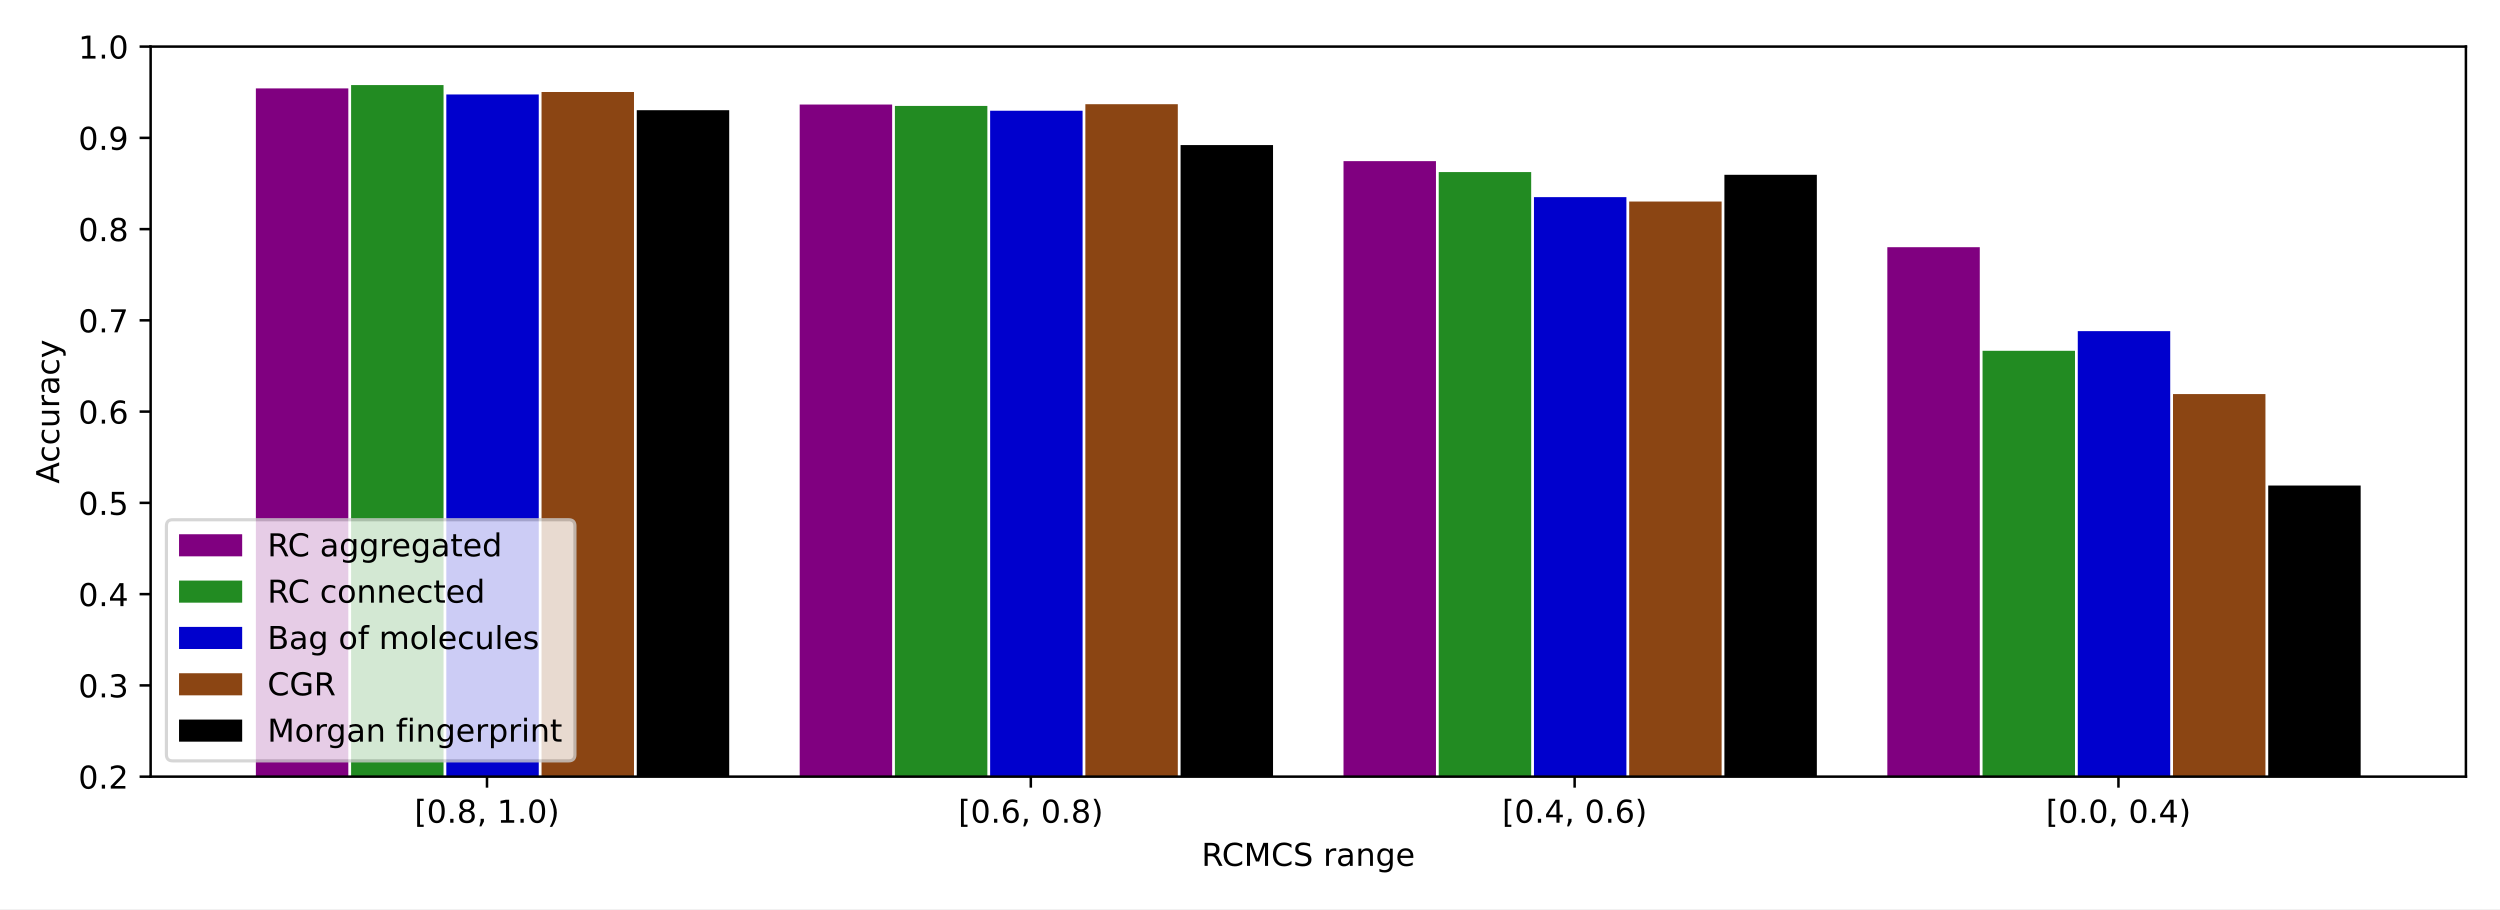
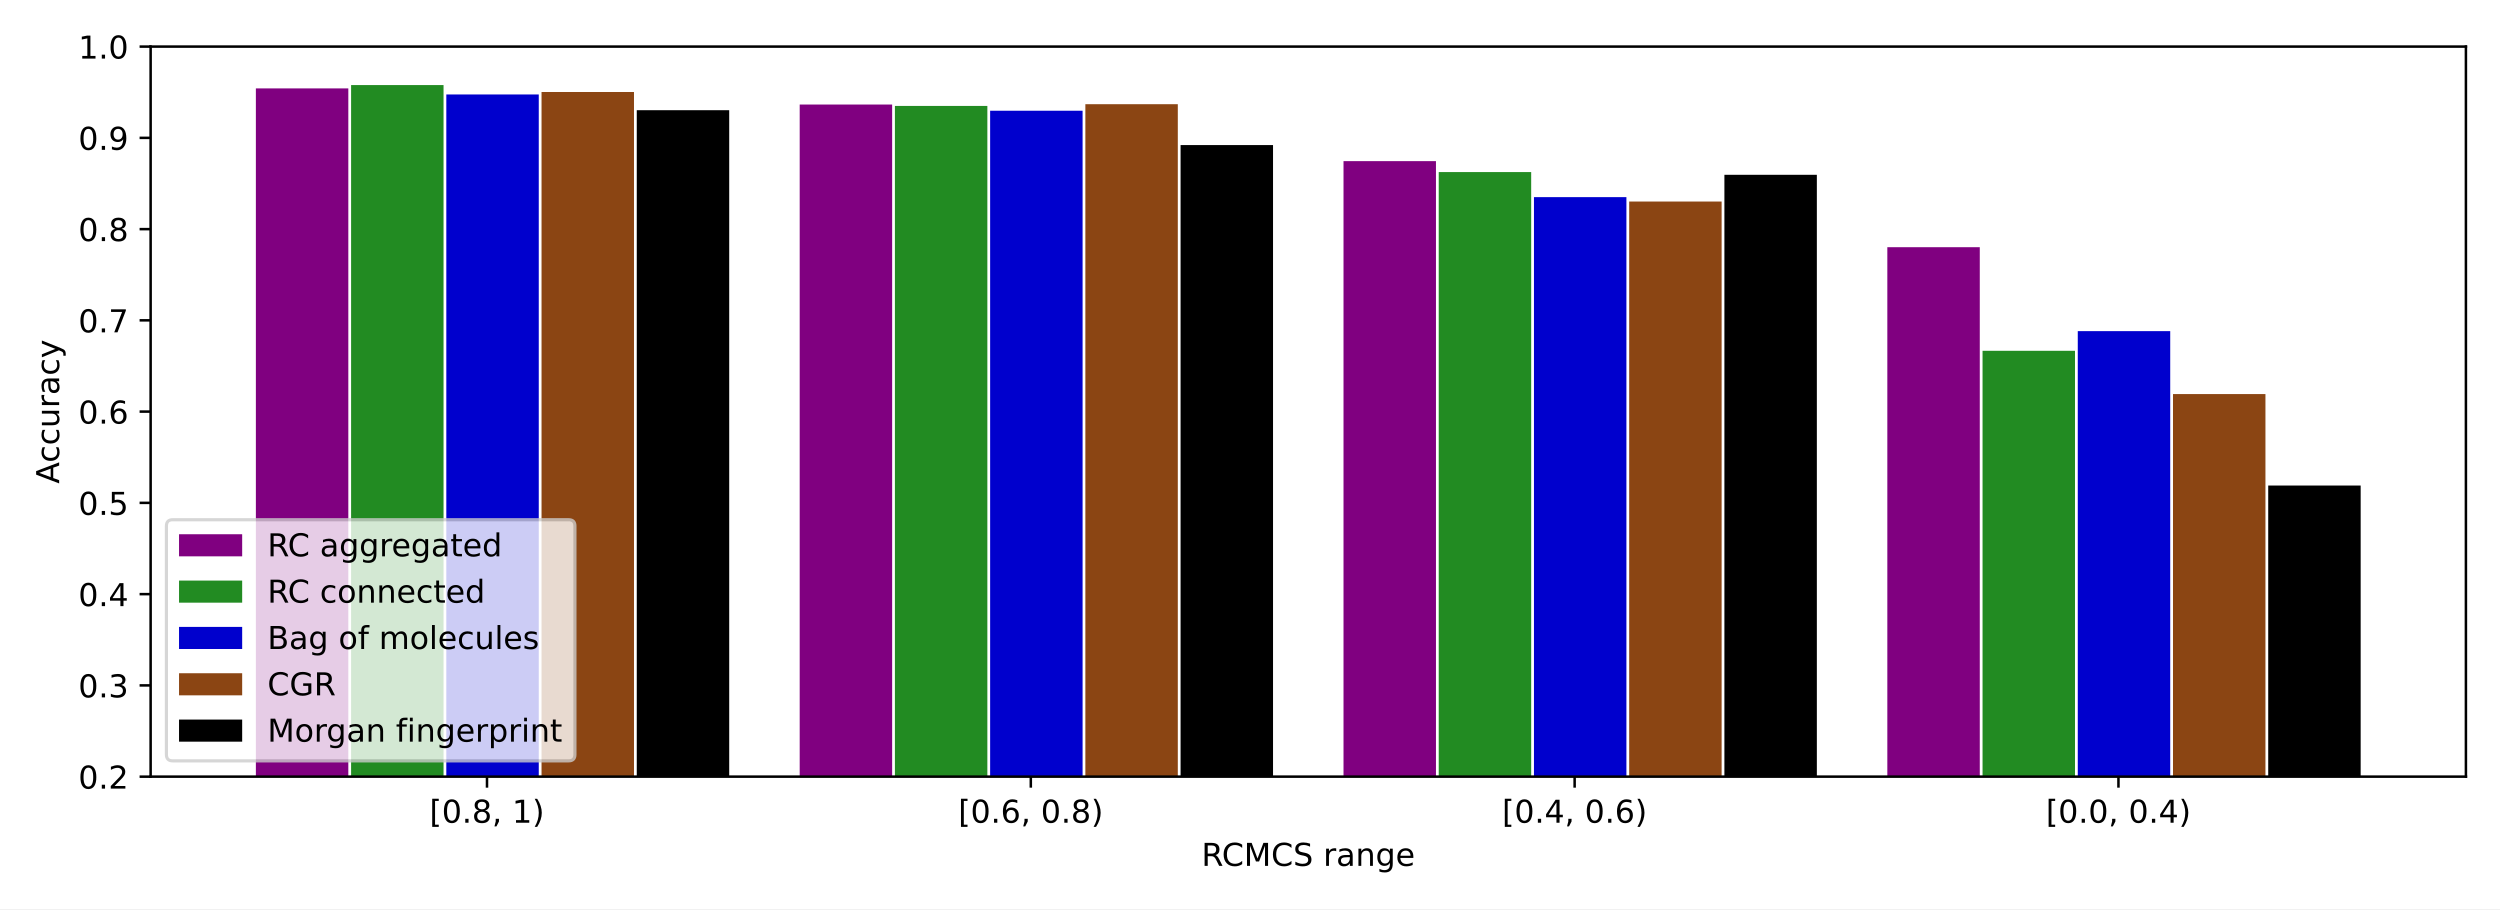
<svg xmlns="http://www.w3.org/2000/svg" xmlns:xlink="http://www.w3.org/1999/xlink" width="792pt" height="288pt" viewBox="0 0 792 288" version="1.1">
  <defs>
    <style type="text/css">*{stroke-linejoin: round; stroke-linecap: butt}</style>
  </defs>
  <g id="figure_1">
    <g id="patch_1">
      <path d="M 0 288  L 792 288  L 792 0  L 0 0  z " style="fill: #ffffff" />
    </g>
    <g id="axes_1">
      <g id="patch_2">
        <path d="M 47.72 246.04  L 781.2 246.04  L 781.2 14.76  L 47.72 14.76  z " style="fill: #ffffff" />
      </g>
      <g id="patch_3">
-         <path d="M 141.393 303.86  L 170.681 303.86  L 170.681 29.92  L 141.393 29.92  z " clip-path="url(#p14740011e2)" style="fill: #0000cd" />
+         <path d="M 141.393 303.86  L 170.681 303.86  L 170.681 29.92  L 141.393 29.92  z " clip-path="url(#p82f2d4fd48)" style="fill: #0000cd" />
      </g>
      <g id="patch_4">
-         <path d="M 81.06 303.86  L 110.348 303.86  L 110.348 28.001  L 81.06 28.001  z " clip-path="url(#p14740011e2)" style="fill: #800080" />
+         <path d="M 81.06 303.86  L 110.348 303.86  L 110.348 28.001  L 81.06 28.001  z " clip-path="url(#p82f2d4fd48)" style="fill: #800080" />
      </g>
      <g id="patch_5">
-         <path d="M 111.227 303.86  L 140.514 303.86  L 140.514 26.946  L 111.227 26.946  z " clip-path="url(#p14740011e2)" style="fill: #228b22" />
+         <path d="M 111.227 303.86  L 140.514 303.86  L 140.514 26.946  L 111.227 26.946  z " clip-path="url(#p82f2d4fd48)" style="fill: #228b22" />
      </g>
      <g id="patch_6">
-         <path d="M 201.726 303.86  L 231.014 303.86  L 231.014 34.91  L 201.726 34.91  z " clip-path="url(#p14740011e2)" />
+         <path d="M 201.726 303.86  L 231.014 303.86  L 231.014 34.91  L 201.726 34.91  z " clip-path="url(#p82f2d4fd48)" />
      </g>
      <g id="patch_7">
-         <path d="M 171.56 303.86  L 200.848 303.86  L 200.848 29.153  L 171.56 29.153  z " clip-path="url(#p14740011e2)" style="fill: #8b4513" />
+         <path d="M 171.56 303.86  L 200.848 303.86  L 200.848 29.153  L 171.56 29.153  z " clip-path="url(#p82f2d4fd48)" style="fill: #8b4513" />
      </g>
      <g id="patch_8">
-         <path d="M 313.675 303.86  L 342.963 303.86  L 342.963 35.088  L 313.675 35.088  z " clip-path="url(#p14740011e2)" style="fill: #0000cd" />
+         <path d="M 313.675 303.86  L 342.963 303.86  L 342.963 35.088  L 313.675 35.088  z " clip-path="url(#p82f2d4fd48)" style="fill: #0000cd" />
      </g>
      <g id="patch_9">
-         <path d="M 253.342 303.86  L 282.63 303.86  L 282.63 33.11  L 253.342 33.11  z " clip-path="url(#p14740011e2)" style="fill: #800080" />
+         <path d="M 253.342 303.86  L 282.63 303.86  L 282.63 33.11  L 253.342 33.11  z " clip-path="url(#p82f2d4fd48)" style="fill: #800080" />
      </g>
      <g id="patch_10">
-         <path d="M 283.509 303.86  L 312.796 303.86  L 312.796 33.55  L 283.509 33.55  z " clip-path="url(#p14740011e2)" style="fill: #228b22" />
+         <path d="M 283.509 303.86  L 312.796 303.86  L 312.796 33.55  L 283.509 33.55  z " clip-path="url(#p82f2d4fd48)" style="fill: #228b22" />
      </g>
      <g id="patch_11">
-         <path d="M 374.008 303.86  L 403.296 303.86  L 403.296 45.967  L 374.008 45.967  z " clip-path="url(#p14740011e2)" />
+         <path d="M 374.008 303.86  L 403.296 303.86  L 403.296 45.967  L 374.008 45.967  z " clip-path="url(#p82f2d4fd48)" />
      </g>
      <g id="patch_12">
-         <path d="M 343.842 303.86  L 373.13 303.86  L 373.13 33  L 343.842 33  z " clip-path="url(#p14740011e2)" style="fill: #8b4513" />
+         <path d="M 343.842 303.86  L 373.13 303.86  L 373.13 33  L 343.842 33  z " clip-path="url(#p82f2d4fd48)" style="fill: #8b4513" />
      </g>
      <g id="patch_13">
-         <path d="M 485.957 303.86  L 515.245 303.86  L 515.245 62.454  L 485.957 62.454  z " clip-path="url(#p14740011e2)" style="fill: #0000cd" />
+         <path d="M 485.957 303.86  L 515.245 303.86  L 515.245 62.454  L 485.957 62.454  z " clip-path="url(#p82f2d4fd48)" style="fill: #0000cd" />
      </g>
      <g id="patch_14">
-         <path d="M 425.624 303.86  L 454.912 303.86  L 454.912 51.049  L 425.624 51.049  z " clip-path="url(#p14740011e2)" style="fill: #800080" />
+         <path d="M 425.624 303.86  L 454.912 303.86  L 454.912 51.049  L 425.624 51.049  z " clip-path="url(#p82f2d4fd48)" style="fill: #800080" />
      </g>
      <g id="patch_15">
-         <path d="M 455.79 303.86  L 485.078 303.86  L 485.078 54.505  L 455.79 54.505  z " clip-path="url(#p14740011e2)" style="fill: #228b22" />
+         <path d="M 455.79 303.86  L 485.078 303.86  L 485.078 54.505  L 455.79 54.505  z " clip-path="url(#p82f2d4fd48)" style="fill: #228b22" />
      </g>
      <g id="patch_16">
-         <path d="M 546.29 303.86  L 575.578 303.86  L 575.578 55.369  L 546.29 55.369  z " clip-path="url(#p14740011e2)" />
+         <path d="M 546.29 303.86  L 575.578 303.86  L 575.578 55.369  L 546.29 55.369  z " clip-path="url(#p82f2d4fd48)" />
      </g>
      <g id="patch_17">
-         <path d="M 516.124 303.86  L 545.411 303.86  L 545.411 63.836  L 516.124 63.836  z " clip-path="url(#p14740011e2)" style="fill: #8b4513" />
+         <path d="M 516.124 303.86  L 545.411 303.86  L 545.411 63.836  L 516.124 63.836  z " clip-path="url(#p82f2d4fd48)" style="fill: #8b4513" />
      </g>
      <g id="patch_18">
-         <path d="M 658.239 303.86  L 687.527 303.86  L 687.527 104.907  L 658.239 104.907  z " clip-path="url(#p14740011e2)" style="fill: #0000cd" />
+         <path d="M 658.239 303.86  L 687.527 303.86  L 687.527 104.907  L 658.239 104.907  z " clip-path="url(#p82f2d4fd48)" style="fill: #0000cd" />
      </g>
      <g id="patch_19">
-         <path d="M 597.906 303.86  L 627.194 303.86  L 627.194 78.323  L 597.906 78.323  z " clip-path="url(#p14740011e2)" style="fill: #800080" />
+         <path d="M 597.906 303.86  L 627.194 303.86  L 627.194 78.323  L 597.906 78.323  z " clip-path="url(#p82f2d4fd48)" style="fill: #800080" />
      </g>
      <g id="patch_20">
-         <path d="M 628.072 303.86  L 657.36 303.86  L 657.36 111.127  L 628.072 111.127  z " clip-path="url(#p14740011e2)" style="fill: #228b22" />
+         <path d="M 628.072 303.86  L 657.36 303.86  L 657.36 111.127  L 628.072 111.127  z " clip-path="url(#p82f2d4fd48)" style="fill: #228b22" />
      </g>
      <g id="patch_21">
-         <path d="M 718.572 303.86  L 747.86 303.86  L 747.86 153.814  L 718.572 153.814  z " clip-path="url(#p14740011e2)" />
+         <path d="M 718.572 303.86  L 747.86 303.86  L 747.86 153.814  L 718.572 153.814  z " clip-path="url(#p82f2d4fd48)" />
      </g>
      <g id="patch_22">
-         <path d="M 688.406 303.86  L 717.693 303.86  L 717.693 124.845  L 688.406 124.845  z " clip-path="url(#p14740011e2)" style="fill: #8b4513" />
+         <path d="M 688.406 303.86  L 717.693 303.86  L 717.693 124.845  L 688.406 124.845  z " clip-path="url(#p82f2d4fd48)" style="fill: #8b4513" />
      </g>
      <g id="patch_23">
-         <path d="M 100.011 303.86  L 237.837 303.86  L 237.837 303.86  L 100.011 303.86  z " clip-path="url(#p14740011e2)" style="fill: #800080" />
+         <path d="M 100.011 303.86  L 237.837 303.86  L 237.837 303.86  L 100.011 303.86  z " clip-path="url(#p82f2d4fd48)" style="fill: #800080" />
      </g>
      <g id="patch_24">
-         <path d="M 100.011 303.86  L 237.837 303.86  L 237.837 303.86  L 100.011 303.86  z " clip-path="url(#p14740011e2)" style="fill: #228b22" />
+         <path d="M 100.011 303.86  L 237.837 303.86  L 237.837 303.86  L 100.011 303.86  z " clip-path="url(#p82f2d4fd48)" style="fill: #228b22" />
      </g>
      <g id="patch_25">
-         <path d="M 100.011 303.86  L 237.837 303.86  L 237.837 303.86  L 100.011 303.86  z " clip-path="url(#p14740011e2)" style="fill: #0000cd" />
+         <path d="M 100.011 303.86  L 237.837 303.86  L 237.837 303.86  L 100.011 303.86  z " clip-path="url(#p82f2d4fd48)" style="fill: #0000cd" />
      </g>
      <g id="patch_26">
-         <path d="M 100.011 303.86  L 237.837 303.86  L 237.837 303.86  L 100.011 303.86  z " clip-path="url(#p14740011e2)" style="fill: #8b4513" />
+         <path d="M 100.011 303.86  L 237.837 303.86  L 237.837 303.86  L 100.011 303.86  z " clip-path="url(#p82f2d4fd48)" style="fill: #8b4513" />
      </g>
      <g id="patch_27">
-         <path d="M 100.011 303.86  L 237.837 303.86  L 237.837 303.86  L 100.011 303.86  z " clip-path="url(#p14740011e2)" />
+         <path d="M 100.011 303.86  L 237.837 303.86  L 237.837 303.86  L 100.011 303.86  z " clip-path="url(#p82f2d4fd48)" />
      </g>
      <g id="matplotlib.axis_1">
        <g id="xtick_1">
          <g id="line2d_1">
            <defs>
-               <path id="m7519515b00" d="M 0 0  L 0 3.5  " style="stroke: #000000; stroke-width: 0.8" />
-             </defs>
-             <g>
-               <use xlink:href="#m7519515b00" x="154.28" y="246.04" style="stroke: #000000; stroke-width: 0.8" />
+               <path id="m4890da938c" d="M 0 0  L 0 3.5  " style="stroke: #000000; stroke-width: 0.8" />
+             </defs>
+             <g>
+               <use xlink:href="#m4890da938c" x="154.28" y="246.04" style="stroke: #000000; stroke-width: 0.8" />
            </g>
          </g>
          <g id="text_1">
-             <g transform="translate(131.297 260.6384) scale(0.1 -0.1)">
+             <g transform="translate(136.0673 260.6384) scale(0.1 -0.1)">
              <defs>
                <path id="DejaVuSans-5b" d="M 550 4863  L 1875 4863  L 1875 4416  L 1125 4416  L 1125 -397  L 1875 -397  L 1875 -844  L 550 -844  L 550 4863  z " transform="scale(0.015625)" />
                <path id="DejaVuSans-30" d="M 2034 4250  Q 1547 4250 1301 3770  Q 1056 3291 1056 2328  Q 1056 1369 1301 889  Q 1547 409 2034 409  Q 2525 409 2770 889  Q 3016 1369 3016 2328  Q 3016 3291 2770 3770  Q 2525 4250 2034 4250  z M 2034 4750  Q 2819 4750 3233 4129  Q 3647 3509 3647 2328  Q 3647 1150 3233 529  Q 2819 -91 2034 -91  Q 1250 -91 836 529  Q 422 1150 422 2328  Q 422 3509 836 4129  Q 1250 4750 2034 4750  z " transform="scale(0.015625)" />
                <path id="DejaVuSans-2e" d="M 684 794  L 1344 794  L 1344 0  L 684 0  L 684 794  z " transform="scale(0.015625)" />
                <path id="DejaVuSans-38" d="M 2034 2216  Q 1584 2216 1326 1975  Q 1069 1734 1069 1313  Q 1069 891 1326 650  Q 1584 409 2034 409  Q 2484 409 2743 651  Q 3003 894 3003 1313  Q 3003 1734 2745 1975  Q 2488 2216 2034 2216  z M 1403 2484  Q 997 2584 770 2862  Q 544 3141 544 3541  Q 544 4100 942 4425  Q 1341 4750 2034 4750  Q 2731 4750 3128 4425  Q 3525 4100 3525 3541  Q 3525 3141 3298 2862  Q 3072 2584 2669 2484  Q 3125 2378 3379 2068  Q 3634 1759 3634 1313  Q 3634 634 3220 271  Q 2806 -91 2034 -91  Q 1263 -91 848 271  Q 434 634 434 1313  Q 434 1759 690 2068  Q 947 2378 1403 2484  z M 1172 3481  Q 1172 3119 1398 2916  Q 1625 2713 2034 2713  Q 2441 2713 2670 2916  Q 2900 3119 2900 3481  Q 2900 3844 2670 4047  Q 2441 4250 2034 4250  Q 1625 4250 1398 4047  Q 1172 3844 1172 3481  z " transform="scale(0.015625)" />
                <path id="DejaVuSans-2c" d="M 750 794  L 1409 794  L 1409 256  L 897 -744  L 494 -744  L 750 256  L 750 794  z " transform="scale(0.015625)" />
                <path id="DejaVuSans-20" transform="scale(0.015625)" />
                <path id="DejaVuSans-31" d="M 794 531  L 1825 531  L 1825 4091  L 703 3866  L 703 4441  L 1819 4666  L 2450 4666  L 2450 531  L 3481 531  L 3481 0  L 794 0  L 794 531  z " transform="scale(0.015625)" />
                <path id="DejaVuSans-29" d="M 513 4856  L 1013 4856  Q 1481 4119 1714 3412  Q 1947 2706 1947 2009  Q 1947 1309 1714 600  Q 1481 -109 1013 -844  L 513 -844  Q 928 -128 1133 580  Q 1338 1288 1338 2009  Q 1338 2731 1133 3434  Q 928 4138 513 4856  z " transform="scale(0.015625)" />
              </defs>
              <use xlink:href="#DejaVuSans-5b" />
              <use xlink:href="#DejaVuSans-30" x="39.014" />
              <use xlink:href="#DejaVuSans-2e" x="102.637" />
              <use xlink:href="#DejaVuSans-38" x="134.424" />
              <use xlink:href="#DejaVuSans-2c" x="198.047" />
              <use xlink:href="#DejaVuSans-20" x="229.834" />
              <use xlink:href="#DejaVuSans-31" x="261.621" />
-               <use xlink:href="#DejaVuSans-2e" x="325.244" />
-               <use xlink:href="#DejaVuSans-30" x="357.031" />
-               <use xlink:href="#DejaVuSans-29" x="420.654" />
+               <use xlink:href="#DejaVuSans-29" x="325.244" />
            </g>
          </g>
        </g>
        <g id="xtick_2">
          <g id="line2d_2">
            <g>
-               <use xlink:href="#m7519515b00" x="326.562" y="246.04" style="stroke: #000000; stroke-width: 0.8" />
+               <use xlink:href="#m4890da938c" x="326.562" y="246.04" style="stroke: #000000; stroke-width: 0.8" />
            </g>
          </g>
          <g id="text_2">
            <g transform="translate(303.5789 260.6384) scale(0.1 -0.1)">
              <defs>
                <path id="DejaVuSans-36" d="M 2113 2584  Q 1688 2584 1439 2293  Q 1191 2003 1191 1497  Q 1191 994 1439 701  Q 1688 409 2113 409  Q 2538 409 2786 701  Q 3034 994 3034 1497  Q 3034 2003 2786 2293  Q 2538 2584 2113 2584  z M 3366 4563  L 3366 3988  Q 3128 4100 2886 4159  Q 2644 4219 2406 4219  Q 1781 4219 1451 3797  Q 1122 3375 1075 2522  Q 1259 2794 1537 2939  Q 1816 3084 2150 3084  Q 2853 3084 3261 2657  Q 3669 2231 3669 1497  Q 3669 778 3244 343  Q 2819 -91 2113 -91  Q 1303 -91 875 529  Q 447 1150 447 2328  Q 447 3434 972 4092  Q 1497 4750 2381 4750  Q 2619 4750 2861 4703  Q 3103 4656 3366 4563  z " transform="scale(0.015625)" />
              </defs>
              <use xlink:href="#DejaVuSans-5b" />
              <use xlink:href="#DejaVuSans-30" x="39.014" />
              <use xlink:href="#DejaVuSans-2e" x="102.637" />
              <use xlink:href="#DejaVuSans-36" x="134.424" />
              <use xlink:href="#DejaVuSans-2c" x="198.047" />
              <use xlink:href="#DejaVuSans-20" x="229.834" />
              <use xlink:href="#DejaVuSans-30" x="261.621" />
              <use xlink:href="#DejaVuSans-2e" x="325.244" />
              <use xlink:href="#DejaVuSans-38" x="357.031" />
              <use xlink:href="#DejaVuSans-29" x="420.654" />
            </g>
          </g>
        </g>
        <g id="xtick_3">
          <g id="line2d_3">
            <g>
-               <use xlink:href="#m7519515b00" x="498.844" y="246.04" style="stroke: #000000; stroke-width: 0.8" />
+               <use xlink:href="#m4890da938c" x="498.844" y="246.04" style="stroke: #000000; stroke-width: 0.8" />
            </g>
          </g>
          <g id="text_3">
            <g transform="translate(475.8609 260.6384) scale(0.1 -0.1)">
              <defs>
                <path id="DejaVuSans-34" d="M 2419 4116  L 825 1625  L 2419 1625  L 2419 4116  z M 2253 4666  L 3047 4666  L 3047 1625  L 3713 1625  L 3713 1100  L 3047 1100  L 3047 0  L 2419 0  L 2419 1100  L 313 1100  L 313 1709  L 2253 4666  z " transform="scale(0.015625)" />
              </defs>
              <use xlink:href="#DejaVuSans-5b" />
              <use xlink:href="#DejaVuSans-30" x="39.014" />
              <use xlink:href="#DejaVuSans-2e" x="102.637" />
              <use xlink:href="#DejaVuSans-34" x="134.424" />
              <use xlink:href="#DejaVuSans-2c" x="198.047" />
              <use xlink:href="#DejaVuSans-20" x="229.834" />
              <use xlink:href="#DejaVuSans-30" x="261.621" />
              <use xlink:href="#DejaVuSans-2e" x="325.244" />
              <use xlink:href="#DejaVuSans-36" x="357.031" />
              <use xlink:href="#DejaVuSans-29" x="420.654" />
            </g>
          </g>
        </g>
        <g id="xtick_4">
          <g id="line2d_4">
            <g>
-               <use xlink:href="#m7519515b00" x="671.126" y="246.04" style="stroke: #000000; stroke-width: 0.8" />
+               <use xlink:href="#m4890da938c" x="671.126" y="246.04" style="stroke: #000000; stroke-width: 0.8" />
            </g>
          </g>
          <g id="text_4">
            <g transform="translate(648.1428 260.6384) scale(0.1 -0.1)">
              <use xlink:href="#DejaVuSans-5b" />
              <use xlink:href="#DejaVuSans-30" x="39.014" />
              <use xlink:href="#DejaVuSans-2e" x="102.637" />
              <use xlink:href="#DejaVuSans-30" x="134.424" />
              <use xlink:href="#DejaVuSans-2c" x="198.047" />
              <use xlink:href="#DejaVuSans-20" x="229.834" />
              <use xlink:href="#DejaVuSans-30" x="261.621" />
              <use xlink:href="#DejaVuSans-2e" x="325.244" />
              <use xlink:href="#DejaVuSans-34" x="357.031" />
              <use xlink:href="#DejaVuSans-29" x="420.654" />
            </g>
          </g>
        </g>
        <g id="text_5">
          <g transform="translate(380.6366 274.3166) scale(0.1 -0.1)">
            <defs>
              <path id="DejaVuSans-52" d="M 2841 2188  Q 3044 2119 3236 1894  Q 3428 1669 3622 1275  L 4263 0  L 3584 0  L 2988 1197  Q 2756 1666 2539 1819  Q 2322 1972 1947 1972  L 1259 1972  L 1259 0  L 628 0  L 628 4666  L 2053 4666  Q 2853 4666 3247 4331  Q 3641 3997 3641 3322  Q 3641 2881 3436 2590  Q 3231 2300 2841 2188  z M 1259 4147  L 1259 2491  L 2053 2491  Q 2509 2491 2742 2702  Q 2975 2913 2975 3322  Q 2975 3731 2742 3939  Q 2509 4147 2053 4147  L 1259 4147  z " transform="scale(0.015625)" />
              <path id="DejaVuSans-43" d="M 4122 4306  L 4122 3641  Q 3803 3938 3442 4084  Q 3081 4231 2675 4231  Q 1875 4231 1450 3742  Q 1025 3253 1025 2328  Q 1025 1406 1450 917  Q 1875 428 2675 428  Q 3081 428 3442 575  Q 3803 722 4122 1019  L 4122 359  Q 3791 134 3420 21  Q 3050 -91 2638 -91  Q 1578 -91 968 557  Q 359 1206 359 2328  Q 359 3453 968 4101  Q 1578 4750 2638 4750  Q 3056 4750 3426 4639  Q 3797 4528 4122 4306  z " transform="scale(0.015625)" />
              <path id="DejaVuSans-4d" d="M 628 4666  L 1569 4666  L 2759 1491  L 3956 4666  L 4897 4666  L 4897 0  L 4281 0  L 4281 4097  L 3078 897  L 2444 897  L 1241 4097  L 1241 0  L 628 0  L 628 4666  z " transform="scale(0.015625)" />
              <path id="DejaVuSans-53" d="M 3425 4513  L 3425 3897  Q 3066 4069 2747 4153  Q 2428 4238 2131 4238  Q 1616 4238 1336 4038  Q 1056 3838 1056 3469  Q 1056 3159 1242 3001  Q 1428 2844 1947 2747  L 2328 2669  Q 3034 2534 3370 2195  Q 3706 1856 3706 1288  Q 3706 609 3251 259  Q 2797 -91 1919 -91  Q 1588 -91 1214 -16  Q 841 59 441 206  L 441 856  Q 825 641 1194 531  Q 1563 422 1919 422  Q 2459 422 2753 634  Q 3047 847 3047 1241  Q 3047 1584 2836 1778  Q 2625 1972 2144 2069  L 1759 2144  Q 1053 2284 737 2584  Q 422 2884 422 3419  Q 422 4038 858 4394  Q 1294 4750 2059 4750  Q 2388 4750 2728 4690  Q 3069 4631 3425 4513  z " transform="scale(0.015625)" />
              <path id="DejaVuSans-72" d="M 2631 2963  Q 2534 3019 2420 3045  Q 2306 3072 2169 3072  Q 1681 3072 1420 2755  Q 1159 2438 1159 1844  L 1159 0  L 581 0  L 581 3500  L 1159 3500  L 1159 2956  Q 1341 3275 1631 3429  Q 1922 3584 2338 3584  Q 2397 3584 2469 3576  Q 2541 3569 2628 3553  L 2631 2963  z " transform="scale(0.015625)" />
              <path id="DejaVuSans-61" d="M 2194 1759  Q 1497 1759 1228 1600  Q 959 1441 959 1056  Q 959 750 1161 570  Q 1363 391 1709 391  Q 2188 391 2477 730  Q 2766 1069 2766 1631  L 2766 1759  L 2194 1759  z M 3341 1997  L 3341 0  L 2766 0  L 2766 531  Q 2569 213 2275 61  Q 1981 -91 1556 -91  Q 1019 -91 701 211  Q 384 513 384 1019  Q 384 1609 779 1909  Q 1175 2209 1959 2209  L 2766 2209  L 2766 2266  Q 2766 2663 2505 2880  Q 2244 3097 1772 3097  Q 1472 3097 1187 3025  Q 903 2953 641 2809  L 641 3341  Q 956 3463 1253 3523  Q 1550 3584 1831 3584  Q 2591 3584 2966 3190  Q 3341 2797 3341 1997  z " transform="scale(0.015625)" />
              <path id="DejaVuSans-6e" d="M 3513 2113  L 3513 0  L 2938 0  L 2938 2094  Q 2938 2591 2744 2837  Q 2550 3084 2163 3084  Q 1697 3084 1428 2787  Q 1159 2491 1159 1978  L 1159 0  L 581 0  L 581 3500  L 1159 3500  L 1159 2956  Q 1366 3272 1645 3428  Q 1925 3584 2291 3584  Q 2894 3584 3203 3211  Q 3513 2838 3513 2113  z " transform="scale(0.015625)" />
              <path id="DejaVuSans-67" d="M 2906 1791  Q 2906 2416 2648 2759  Q 2391 3103 1925 3103  Q 1463 3103 1205 2759  Q 947 2416 947 1791  Q 947 1169 1205 825  Q 1463 481 1925 481  Q 2391 481 2648 825  Q 2906 1169 2906 1791  z M 3481 434  Q 3481 -459 3084 -895  Q 2688 -1331 1869 -1331  Q 1566 -1331 1297 -1286  Q 1028 -1241 775 -1147  L 775 -588  Q 1028 -725 1275 -790  Q 1522 -856 1778 -856  Q 2344 -856 2625 -561  Q 2906 -266 2906 331  L 2906 616  Q 2728 306 2450 153  Q 2172 0 1784 0  Q 1141 0 747 490  Q 353 981 353 1791  Q 353 2603 747 3093  Q 1141 3584 1784 3584  Q 2172 3584 2450 3431  Q 2728 3278 2906 2969  L 2906 3500  L 3481 3500  L 3481 434  z " transform="scale(0.015625)" />
              <path id="DejaVuSans-65" d="M 3597 1894  L 3597 1613  L 953 1613  Q 991 1019 1311 708  Q 1631 397 2203 397  Q 2534 397 2845 478  Q 3156 559 3463 722  L 3463 178  Q 3153 47 2828 -22  Q 2503 -91 2169 -91  Q 1331 -91 842 396  Q 353 884 353 1716  Q 353 2575 817 3079  Q 1281 3584 2069 3584  Q 2775 3584 3186 3129  Q 3597 2675 3597 1894  z M 3022 2063  Q 3016 2534 2758 2815  Q 2500 3097 2075 3097  Q 1594 3097 1305 2825  Q 1016 2553 972 2059  L 3022 2063  z " transform="scale(0.015625)" />
            </defs>
            <use xlink:href="#DejaVuSans-52" />
            <use xlink:href="#DejaVuSans-43" x="64.482" />
            <use xlink:href="#DejaVuSans-4d" x="134.307" />
            <use xlink:href="#DejaVuSans-43" x="220.586" />
            <use xlink:href="#DejaVuSans-53" x="290.41" />
            <use xlink:href="#DejaVuSans-20" x="353.887" />
            <use xlink:href="#DejaVuSans-72" x="385.674" />
            <use xlink:href="#DejaVuSans-61" x="426.787" />
            <use xlink:href="#DejaVuSans-6e" x="488.066" />
            <use xlink:href="#DejaVuSans-67" x="551.445" />
            <use xlink:href="#DejaVuSans-65" x="614.922" />
          </g>
        </g>
      </g>
      <g id="matplotlib.axis_2">
        <g id="ytick_1">
          <g id="line2d_5">
            <defs>
-               <path id="m1ec621b7b4" d="M 0 0  L -3.5 0  " style="stroke: #000000; stroke-width: 0.8" />
-             </defs>
-             <g>
-               <use xlink:href="#m1ec621b7b4" x="47.72" y="246.04" style="stroke: #000000; stroke-width: 0.8" />
+               <path id="mff3dd0a407" d="M 0 0  L -3.5 0  " style="stroke: #000000; stroke-width: 0.8" />
+             </defs>
+             <g>
+               <use xlink:href="#mff3dd0a407" x="47.72" y="246.04" style="stroke: #000000; stroke-width: 0.8" />
            </g>
          </g>
          <g id="text_6">
            <g transform="translate(24.81687 249.8392) scale(0.1 -0.1)">
              <defs>
                <path id="DejaVuSans-32" d="M 1228 531  L 3431 531  L 3431 0  L 469 0  L 469 531  Q 828 903 1448 1529  Q 2069 2156 2228 2338  Q 2531 2678 2651 2914  Q 2772 3150 2772 3378  Q 2772 3750 2511 3984  Q 2250 4219 1831 4219  Q 1534 4219 1204 4116  Q 875 4013 500 3803  L 500 4441  Q 881 4594 1212 4672  Q 1544 4750 1819 4750  Q 2544 4750 2975 4387  Q 3406 4025 3406 3419  Q 3406 3131 3298 2873  Q 3191 2616 2906 2266  Q 2828 2175 2409 1742  Q 1991 1309 1228 531  z " transform="scale(0.015625)" />
              </defs>
              <use xlink:href="#DejaVuSans-30" />
              <use xlink:href="#DejaVuSans-2e" x="63.623" />
              <use xlink:href="#DejaVuSans-32" x="95.41" />
            </g>
          </g>
        </g>
        <g id="ytick_2">
          <g id="line2d_6">
            <g>
-               <use xlink:href="#m1ec621b7b4" x="47.72" y="217.13" style="stroke: #000000; stroke-width: 0.8" />
+               <use xlink:href="#mff3dd0a407" x="47.72" y="217.13" style="stroke: #000000; stroke-width: 0.8" />
            </g>
          </g>
          <g id="text_7">
            <g transform="translate(24.81687 220.9292) scale(0.1 -0.1)">
              <defs>
                <path id="DejaVuSans-33" d="M 2597 2516  Q 3050 2419 3304 2112  Q 3559 1806 3559 1356  Q 3559 666 3084 287  Q 2609 -91 1734 -91  Q 1441 -91 1130 -33  Q 819 25 488 141  L 488 750  Q 750 597 1062 519  Q 1375 441 1716 441  Q 2309 441 2620 675  Q 2931 909 2931 1356  Q 2931 1769 2642 2001  Q 2353 2234 1838 2234  L 1294 2234  L 1294 2753  L 1863 2753  Q 2328 2753 2575 2939  Q 2822 3125 2822 3475  Q 2822 3834 2567 4026  Q 2313 4219 1838 4219  Q 1578 4219 1281 4162  Q 984 4106 628 3988  L 628 4550  Q 988 4650 1302 4700  Q 1616 4750 1894 4750  Q 2613 4750 3031 4423  Q 3450 4097 3450 3541  Q 3450 3153 3228 2886  Q 3006 2619 2597 2516  z " transform="scale(0.015625)" />
              </defs>
              <use xlink:href="#DejaVuSans-30" />
              <use xlink:href="#DejaVuSans-2e" x="63.623" />
              <use xlink:href="#DejaVuSans-33" x="95.41" />
            </g>
          </g>
        </g>
        <g id="ytick_3">
          <g id="line2d_7">
            <g>
-               <use xlink:href="#m1ec621b7b4" x="47.72" y="188.22" style="stroke: #000000; stroke-width: 0.8" />
+               <use xlink:href="#mff3dd0a407" x="47.72" y="188.22" style="stroke: #000000; stroke-width: 0.8" />
            </g>
          </g>
          <g id="text_8">
            <g transform="translate(24.81687 192.0192) scale(0.1 -0.1)">
              <use xlink:href="#DejaVuSans-30" />
              <use xlink:href="#DejaVuSans-2e" x="63.623" />
              <use xlink:href="#DejaVuSans-34" x="95.41" />
            </g>
          </g>
        </g>
        <g id="ytick_4">
          <g id="line2d_8">
            <g>
-               <use xlink:href="#m1ec621b7b4" x="47.72" y="159.31" style="stroke: #000000; stroke-width: 0.8" />
+               <use xlink:href="#mff3dd0a407" x="47.72" y="159.31" style="stroke: #000000; stroke-width: 0.8" />
            </g>
          </g>
          <g id="text_9">
            <g transform="translate(24.81687 163.1092) scale(0.1 -0.1)">
              <defs>
                <path id="DejaVuSans-35" d="M 691 4666  L 3169 4666  L 3169 4134  L 1269 4134  L 1269 2991  Q 1406 3038 1543 3061  Q 1681 3084 1819 3084  Q 2600 3084 3056 2656  Q 3513 2228 3513 1497  Q 3513 744 3044 326  Q 2575 -91 1722 -91  Q 1428 -91 1123 -41  Q 819 9 494 109  L 494 744  Q 775 591 1075 516  Q 1375 441 1709 441  Q 2250 441 2565 725  Q 2881 1009 2881 1497  Q 2881 1984 2565 2268  Q 2250 2553 1709 2553  Q 1456 2553 1204 2497  Q 953 2441 691 2322  L 691 4666  z " transform="scale(0.015625)" />
              </defs>
              <use xlink:href="#DejaVuSans-30" />
              <use xlink:href="#DejaVuSans-2e" x="63.623" />
              <use xlink:href="#DejaVuSans-35" x="95.41" />
            </g>
          </g>
        </g>
        <g id="ytick_5">
          <g id="line2d_9">
            <g>
-               <use xlink:href="#m1ec621b7b4" x="47.72" y="130.4" style="stroke: #000000; stroke-width: 0.8" />
+               <use xlink:href="#mff3dd0a407" x="47.72" y="130.4" style="stroke: #000000; stroke-width: 0.8" />
            </g>
          </g>
          <g id="text_10">
            <g transform="translate(24.81687 134.1992) scale(0.1 -0.1)">
              <use xlink:href="#DejaVuSans-30" />
              <use xlink:href="#DejaVuSans-2e" x="63.623" />
              <use xlink:href="#DejaVuSans-36" x="95.41" />
            </g>
          </g>
        </g>
        <g id="ytick_6">
          <g id="line2d_10">
            <g>
-               <use xlink:href="#m1ec621b7b4" x="47.72" y="101.49" style="stroke: #000000; stroke-width: 0.8" />
+               <use xlink:href="#mff3dd0a407" x="47.72" y="101.49" style="stroke: #000000; stroke-width: 0.8" />
            </g>
          </g>
          <g id="text_11">
            <g transform="translate(24.81687 105.2892) scale(0.1 -0.1)">
              <defs>
                <path id="DejaVuSans-37" d="M 525 4666  L 3525 4666  L 3525 4397  L 1831 0  L 1172 0  L 2766 4134  L 525 4134  L 525 4666  z " transform="scale(0.015625)" />
              </defs>
              <use xlink:href="#DejaVuSans-30" />
              <use xlink:href="#DejaVuSans-2e" x="63.623" />
              <use xlink:href="#DejaVuSans-37" x="95.41" />
            </g>
          </g>
        </g>
        <g id="ytick_7">
          <g id="line2d_11">
            <g>
-               <use xlink:href="#m1ec621b7b4" x="47.72" y="72.58" style="stroke: #000000; stroke-width: 0.8" />
+               <use xlink:href="#mff3dd0a407" x="47.72" y="72.58" style="stroke: #000000; stroke-width: 0.8" />
            </g>
          </g>
          <g id="text_12">
            <g transform="translate(24.81687 76.37922) scale(0.1 -0.1)">
              <use xlink:href="#DejaVuSans-30" />
              <use xlink:href="#DejaVuSans-2e" x="63.623" />
              <use xlink:href="#DejaVuSans-38" x="95.41" />
            </g>
          </g>
        </g>
        <g id="ytick_8">
          <g id="line2d_12">
            <g>
-               <use xlink:href="#m1ec621b7b4" x="47.72" y="43.67" style="stroke: #000000; stroke-width: 0.8" />
+               <use xlink:href="#mff3dd0a407" x="47.72" y="43.67" style="stroke: #000000; stroke-width: 0.8" />
            </g>
          </g>
          <g id="text_13">
            <g transform="translate(24.81687 47.46922) scale(0.1 -0.1)">
              <defs>
                <path id="DejaVuSans-39" d="M 703 97  L 703 672  Q 941 559 1184 500  Q 1428 441 1663 441  Q 2288 441 2617 861  Q 2947 1281 2994 2138  Q 2813 1869 2534 1725  Q 2256 1581 1919 1581  Q 1219 1581 811 2004  Q 403 2428 403 3163  Q 403 3881 828 4315  Q 1253 4750 1959 4750  Q 2769 4750 3195 4129  Q 3622 3509 3622 2328  Q 3622 1225 3098 567  Q 2575 -91 1691 -91  Q 1453 -91 1209 -44  Q 966 3 703 97  z M 1959 2075  Q 2384 2075 2632 2365  Q 2881 2656 2881 3163  Q 2881 3666 2632 3958  Q 2384 4250 1959 4250  Q 1534 4250 1286 3958  Q 1038 3666 1038 3163  Q 1038 2656 1286 2365  Q 1534 2075 1959 2075  z " transform="scale(0.015625)" />
              </defs>
              <use xlink:href="#DejaVuSans-30" />
              <use xlink:href="#DejaVuSans-2e" x="63.623" />
              <use xlink:href="#DejaVuSans-39" x="95.41" />
            </g>
          </g>
        </g>
        <g id="ytick_9">
          <g id="line2d_13">
            <g>
-               <use xlink:href="#m1ec621b7b4" x="47.72" y="14.76" style="stroke: #000000; stroke-width: 0.8" />
+               <use xlink:href="#mff3dd0a407" x="47.72" y="14.76" style="stroke: #000000; stroke-width: 0.8" />
            </g>
          </g>
          <g id="text_14">
            <g transform="translate(24.81687 18.55922) scale(0.1 -0.1)">
              <use xlink:href="#DejaVuSans-31" />
              <use xlink:href="#DejaVuSans-2e" x="63.623" />
              <use xlink:href="#DejaVuSans-30" x="95.41" />
            </g>
          </g>
        </g>
        <g id="text_15">
          <g transform="translate(18.73719 153.2281) rotate(-90) scale(0.1 -0.1)">
            <defs>
              <path id="DejaVuSans-41" d="M 2188 4044  L 1331 1722  L 3047 1722  L 2188 4044  z M 1831 4666  L 2547 4666  L 4325 0  L 3669 0  L 3244 1197  L 1141 1197  L 716 0  L 50 0  L 1831 4666  z " transform="scale(0.015625)" />
              <path id="DejaVuSans-63" d="M 3122 3366  L 3122 2828  Q 2878 2963 2633 3030  Q 2388 3097 2138 3097  Q 1578 3097 1268 2742  Q 959 2388 959 1747  Q 959 1106 1268 751  Q 1578 397 2138 397  Q 2388 397 2633 464  Q 2878 531 3122 666  L 3122 134  Q 2881 22 2623 -34  Q 2366 -91 2075 -91  Q 1284 -91 818 406  Q 353 903 353 1747  Q 353 2603 823 3093  Q 1294 3584 2113 3584  Q 2378 3584 2631 3529  Q 2884 3475 3122 3366  z " transform="scale(0.015625)" />
              <path id="DejaVuSans-75" d="M 544 1381  L 544 3500  L 1119 3500  L 1119 1403  Q 1119 906 1312 657  Q 1506 409 1894 409  Q 2359 409 2629 706  Q 2900 1003 2900 1516  L 2900 3500  L 3475 3500  L 3475 0  L 2900 0  L 2900 538  Q 2691 219 2414 64  Q 2138 -91 1772 -91  Q 1169 -91 856 284  Q 544 659 544 1381  z M 1991 3584  L 1991 3584  z " transform="scale(0.015625)" />
              <path id="DejaVuSans-79" d="M 2059 -325  Q 1816 -950 1584 -1140  Q 1353 -1331 966 -1331  L 506 -1331  L 506 -850  L 844 -850  Q 1081 -850 1212 -737  Q 1344 -625 1503 -206  L 1606 56  L 191 3500  L 800 3500  L 1894 763  L 2988 3500  L 3597 3500  L 2059 -325  z " transform="scale(0.015625)" />
            </defs>
            <use xlink:href="#DejaVuSans-41" />
            <use xlink:href="#DejaVuSans-63" x="66.658" />
            <use xlink:href="#DejaVuSans-63" x="121.639" />
            <use xlink:href="#DejaVuSans-75" x="176.619" />
            <use xlink:href="#DejaVuSans-72" x="239.998" />
            <use xlink:href="#DejaVuSans-61" x="281.111" />
            <use xlink:href="#DejaVuSans-63" x="342.391" />
            <use xlink:href="#DejaVuSans-79" x="397.371" />
          </g>
        </g>
      </g>
      <g id="patch_28">
        <path d="M 47.72 246.04  L 47.72 14.76  " style="fill: none; stroke: #000000; stroke-width: 0.8; stroke-linejoin: miter; stroke-linecap: square" />
      </g>
      <g id="patch_29">
        <path d="M 781.2 246.04  L 781.2 14.76  " style="fill: none; stroke: #000000; stroke-width: 0.8; stroke-linejoin: miter; stroke-linecap: square" />
      </g>
      <g id="patch_30">
        <path d="M 47.72 246.04  L 781.2 246.04  " style="fill: none; stroke: #000000; stroke-width: 0.8; stroke-linejoin: miter; stroke-linecap: square" />
      </g>
      <g id="patch_31">
        <path d="M 47.72 14.76  L 781.2 14.76  " style="fill: none; stroke: #000000; stroke-width: 0.8; stroke-linejoin: miter; stroke-linecap: square" />
      </g>
      <g id="legend_1">
        <g id="patch_32">
          <path d="M 54.72 241.04  L 180.139 241.04  Q 182.139 241.04 182.139 239.04  L 182.139 166.649  Q 182.139 164.649 180.139 164.649  L 54.72 164.649  Q 52.72 164.649 52.72 166.649  L 52.72 239.04  Q 52.72 241.04 54.72 241.04  z " style="fill: #ffffff; opacity: 0.8; stroke: #cccccc; stroke-linejoin: miter" />
        </g>
        <g id="patch_33">
          <path d="M 56.72 176.248  L 76.72 176.248  L 76.72 169.248  L 56.72 169.248  z " style="fill: #800080" />
        </g>
        <g id="text_16">
          <g transform="translate(84.72 176.2478) scale(0.1 -0.1)">
            <defs>
              <path id="DejaVuSans-74" d="M 1172 4494  L 1172 3500  L 2356 3500  L 2356 3053  L 1172 3053  L 1172 1153  Q 1172 725 1289 603  Q 1406 481 1766 481  L 2356 481  L 2356 0  L 1766 0  Q 1100 0 847 248  Q 594 497 594 1153  L 594 3053  L 172 3053  L 172 3500  L 594 3500  L 594 4494  L 1172 4494  z " transform="scale(0.015625)" />
              <path id="DejaVuSans-64" d="M 2906 2969  L 2906 4863  L 3481 4863  L 3481 0  L 2906 0  L 2906 525  Q 2725 213 2448 61  Q 2172 -91 1784 -91  Q 1150 -91 751 415  Q 353 922 353 1747  Q 353 2572 751 3078  Q 1150 3584 1784 3584  Q 2172 3584 2448 3432  Q 2725 3281 2906 2969  z M 947 1747  Q 947 1113 1208 752  Q 1469 391 1925 391  Q 2381 391 2643 752  Q 2906 1113 2906 1747  Q 2906 2381 2643 2742  Q 2381 3103 1925 3103  Q 1469 3103 1208 2742  Q 947 2381 947 1747  z " transform="scale(0.015625)" />
            </defs>
            <use xlink:href="#DejaVuSans-52" />
            <use xlink:href="#DejaVuSans-43" x="64.482" />
            <use xlink:href="#DejaVuSans-20" x="134.307" />
            <use xlink:href="#DejaVuSans-61" x="166.094" />
            <use xlink:href="#DejaVuSans-67" x="227.373" />
            <use xlink:href="#DejaVuSans-67" x="290.85" />
            <use xlink:href="#DejaVuSans-72" x="354.326" />
            <use xlink:href="#DejaVuSans-65" x="393.189" />
            <use xlink:href="#DejaVuSans-67" x="454.713" />
            <use xlink:href="#DejaVuSans-61" x="518.189" />
            <use xlink:href="#DejaVuSans-74" x="579.469" />
            <use xlink:href="#DejaVuSans-65" x="618.678" />
            <use xlink:href="#DejaVuSans-64" x="680.201" />
          </g>
        </g>
        <g id="patch_34">
          <path d="M 56.72 190.926  L 76.72 190.926  L 76.72 183.926  L 56.72 183.926  z " style="fill: #228b22" />
        </g>
        <g id="text_17">
          <g transform="translate(84.72 190.9259) scale(0.1 -0.1)">
            <defs>
              <path id="DejaVuSans-6f" d="M 1959 3097  Q 1497 3097 1228 2736  Q 959 2375 959 1747  Q 959 1119 1226 758  Q 1494 397 1959 397  Q 2419 397 2687 759  Q 2956 1122 2956 1747  Q 2956 2369 2687 2733  Q 2419 3097 1959 3097  z M 1959 3584  Q 2709 3584 3137 3096  Q 3566 2609 3566 1747  Q 3566 888 3137 398  Q 2709 -91 1959 -91  Q 1206 -91 779 398  Q 353 888 353 1747  Q 353 2609 779 3096  Q 1206 3584 1959 3584  z " transform="scale(0.015625)" />
            </defs>
            <use xlink:href="#DejaVuSans-52" />
            <use xlink:href="#DejaVuSans-43" x="64.482" />
            <use xlink:href="#DejaVuSans-20" x="134.307" />
            <use xlink:href="#DejaVuSans-63" x="166.094" />
            <use xlink:href="#DejaVuSans-6f" x="221.074" />
            <use xlink:href="#DejaVuSans-6e" x="282.256" />
            <use xlink:href="#DejaVuSans-6e" x="345.635" />
            <use xlink:href="#DejaVuSans-65" x="409.014" />
            <use xlink:href="#DejaVuSans-63" x="470.537" />
            <use xlink:href="#DejaVuSans-74" x="525.518" />
            <use xlink:href="#DejaVuSans-65" x="564.727" />
            <use xlink:href="#DejaVuSans-64" x="626.25" />
          </g>
        </g>
        <g id="patch_35">
          <path d="M 56.72 205.604  L 76.72 205.604  L 76.72 198.604  L 56.72 198.604  z " style="fill: #0000cd" />
        </g>
        <g id="text_18">
          <g transform="translate(84.72 205.6041) scale(0.1 -0.1)">
            <defs>
              <path id="DejaVuSans-42" d="M 1259 2228  L 1259 519  L 2272 519  Q 2781 519 3026 730  Q 3272 941 3272 1375  Q 3272 1813 3026 2020  Q 2781 2228 2272 2228  L 1259 2228  z M 1259 4147  L 1259 2741  L 2194 2741  Q 2656 2741 2882 2914  Q 3109 3088 3109 3444  Q 3109 3797 2882 3972  Q 2656 4147 2194 4147  L 1259 4147  z M 628 4666  L 2241 4666  Q 2963 4666 3353 4366  Q 3744 4066 3744 3513  Q 3744 3084 3544 2831  Q 3344 2578 2956 2516  Q 3422 2416 3680 2098  Q 3938 1781 3938 1306  Q 3938 681 3513 340  Q 3088 0 2303 0  L 628 0  L 628 4666  z " transform="scale(0.015625)" />
              <path id="DejaVuSans-66" d="M 2375 4863  L 2375 4384  L 1825 4384  Q 1516 4384 1395 4259  Q 1275 4134 1275 3809  L 1275 3500  L 2222 3500  L 2222 3053  L 1275 3053  L 1275 0  L 697 0  L 697 3053  L 147 3053  L 147 3500  L 697 3500  L 697 3744  Q 697 4328 969 4595  Q 1241 4863 1831 4863  L 2375 4863  z " transform="scale(0.015625)" />
              <path id="DejaVuSans-6d" d="M 3328 2828  Q 3544 3216 3844 3400  Q 4144 3584 4550 3584  Q 5097 3584 5394 3201  Q 5691 2819 5691 2113  L 5691 0  L 5113 0  L 5113 2094  Q 5113 2597 4934 2840  Q 4756 3084 4391 3084  Q 3944 3084 3684 2787  Q 3425 2491 3425 1978  L 3425 0  L 2847 0  L 2847 2094  Q 2847 2600 2669 2842  Q 2491 3084 2119 3084  Q 1678 3084 1418 2786  Q 1159 2488 1159 1978  L 1159 0  L 581 0  L 581 3500  L 1159 3500  L 1159 2956  Q 1356 3278 1631 3431  Q 1906 3584 2284 3584  Q 2666 3584 2933 3390  Q 3200 3197 3328 2828  z " transform="scale(0.015625)" />
              <path id="DejaVuSans-6c" d="M 603 4863  L 1178 4863  L 1178 0  L 603 0  L 603 4863  z " transform="scale(0.015625)" />
              <path id="DejaVuSans-73" d="M 2834 3397  L 2834 2853  Q 2591 2978 2328 3040  Q 2066 3103 1784 3103  Q 1356 3103 1142 2972  Q 928 2841 928 2578  Q 928 2378 1081 2264  Q 1234 2150 1697 2047  L 1894 2003  Q 2506 1872 2764 1633  Q 3022 1394 3022 966  Q 3022 478 2636 193  Q 2250 -91 1575 -91  Q 1294 -91 989 -36  Q 684 19 347 128  L 347 722  Q 666 556 975 473  Q 1284 391 1588 391  Q 1994 391 2212 530  Q 2431 669 2431 922  Q 2431 1156 2273 1281  Q 2116 1406 1581 1522  L 1381 1569  Q 847 1681 609 1914  Q 372 2147 372 2553  Q 372 3047 722 3315  Q 1072 3584 1716 3584  Q 2034 3584 2315 3537  Q 2597 3491 2834 3397  z " transform="scale(0.015625)" />
            </defs>
            <use xlink:href="#DejaVuSans-42" />
            <use xlink:href="#DejaVuSans-61" x="68.604" />
            <use xlink:href="#DejaVuSans-67" x="129.883" />
            <use xlink:href="#DejaVuSans-20" x="193.359" />
            <use xlink:href="#DejaVuSans-6f" x="225.146" />
            <use xlink:href="#DejaVuSans-66" x="286.328" />
            <use xlink:href="#DejaVuSans-20" x="321.533" />
            <use xlink:href="#DejaVuSans-6d" x="353.32" />
            <use xlink:href="#DejaVuSans-6f" x="450.732" />
            <use xlink:href="#DejaVuSans-6c" x="511.914" />
            <use xlink:href="#DejaVuSans-65" x="539.697" />
            <use xlink:href="#DejaVuSans-63" x="601.221" />
            <use xlink:href="#DejaVuSans-75" x="656.201" />
            <use xlink:href="#DejaVuSans-6c" x="719.58" />
            <use xlink:href="#DejaVuSans-65" x="747.363" />
            <use xlink:href="#DejaVuSans-73" x="808.887" />
          </g>
        </g>
        <g id="patch_36">
          <path d="M 56.72 220.282  L 76.72 220.282  L 76.72 213.282  L 56.72 213.282  z " style="fill: #8b4513" />
        </g>
        <g id="text_19">
          <g transform="translate(84.72 220.2822) scale(0.1 -0.1)">
            <defs>
              <path id="DejaVuSans-47" d="M 3809 666  L 3809 1919  L 2778 1919  L 2778 2438  L 4434 2438  L 4434 434  Q 4069 175 3628 42  Q 3188 -91 2688 -91  Q 1594 -91 976 548  Q 359 1188 359 2328  Q 359 3472 976 4111  Q 1594 4750 2688 4750  Q 3144 4750 3555 4637  Q 3966 4525 4313 4306  L 4313 3634  Q 3963 3931 3569 4081  Q 3175 4231 2741 4231  Q 1884 4231 1454 3753  Q 1025 3275 1025 2328  Q 1025 1384 1454 906  Q 1884 428 2741 428  Q 3075 428 3337 486  Q 3600 544 3809 666  z " transform="scale(0.015625)" />
            </defs>
            <use xlink:href="#DejaVuSans-43" />
            <use xlink:href="#DejaVuSans-47" x="69.824" />
            <use xlink:href="#DejaVuSans-52" x="147.314" />
          </g>
        </g>
        <g id="patch_37">
          <path d="M 56.72 234.96  L 76.72 234.96  L 76.72 227.96  L 56.72 227.96  z " />
        </g>
        <g id="text_20">
          <g transform="translate(84.72 234.9603) scale(0.1 -0.1)">
            <defs>
              <path id="DejaVuSans-69" d="M 603 3500  L 1178 3500  L 1178 0  L 603 0  L 603 3500  z M 603 4863  L 1178 4863  L 1178 4134  L 603 4134  L 603 4863  z " transform="scale(0.015625)" />
              <path id="DejaVuSans-70" d="M 1159 525  L 1159 -1331  L 581 -1331  L 581 3500  L 1159 3500  L 1159 2969  Q 1341 3281 1617 3432  Q 1894 3584 2278 3584  Q 2916 3584 3314 3078  Q 3713 2572 3713 1747  Q 3713 922 3314 415  Q 2916 -91 2278 -91  Q 1894 -91 1617 61  Q 1341 213 1159 525  z M 3116 1747  Q 3116 2381 2855 2742  Q 2594 3103 2138 3103  Q 1681 3103 1420 2742  Q 1159 2381 1159 1747  Q 1159 1113 1420 752  Q 1681 391 2138 391  Q 2594 391 2855 752  Q 3116 1113 3116 1747  z " transform="scale(0.015625)" />
            </defs>
            <use xlink:href="#DejaVuSans-4d" />
            <use xlink:href="#DejaVuSans-6f" x="86.279" />
            <use xlink:href="#DejaVuSans-72" x="147.461" />
            <use xlink:href="#DejaVuSans-67" x="186.824" />
            <use xlink:href="#DejaVuSans-61" x="250.301" />
            <use xlink:href="#DejaVuSans-6e" x="311.58" />
            <use xlink:href="#DejaVuSans-20" x="374.959" />
            <use xlink:href="#DejaVuSans-66" x="406.746" />
            <use xlink:href="#DejaVuSans-69" x="441.951" />
            <use xlink:href="#DejaVuSans-6e" x="469.734" />
            <use xlink:href="#DejaVuSans-67" x="533.113" />
            <use xlink:href="#DejaVuSans-65" x="596.59" />
            <use xlink:href="#DejaVuSans-72" x="658.113" />
            <use xlink:href="#DejaVuSans-70" x="699.227" />
            <use xlink:href="#DejaVuSans-72" x="762.703" />
            <use xlink:href="#DejaVuSans-69" x="803.816" />
            <use xlink:href="#DejaVuSans-6e" x="831.6" />
            <use xlink:href="#DejaVuSans-74" x="894.979" />
          </g>
        </g>
      </g>
    </g>
  </g>
  <defs>
-     <clipPath id="p14740011e2">
+     <clipPath id="p82f2d4fd48">
      <rect x="47.72" y="14.76" width="733.48" height="231.28" />
    </clipPath>
  </defs>
</svg>
